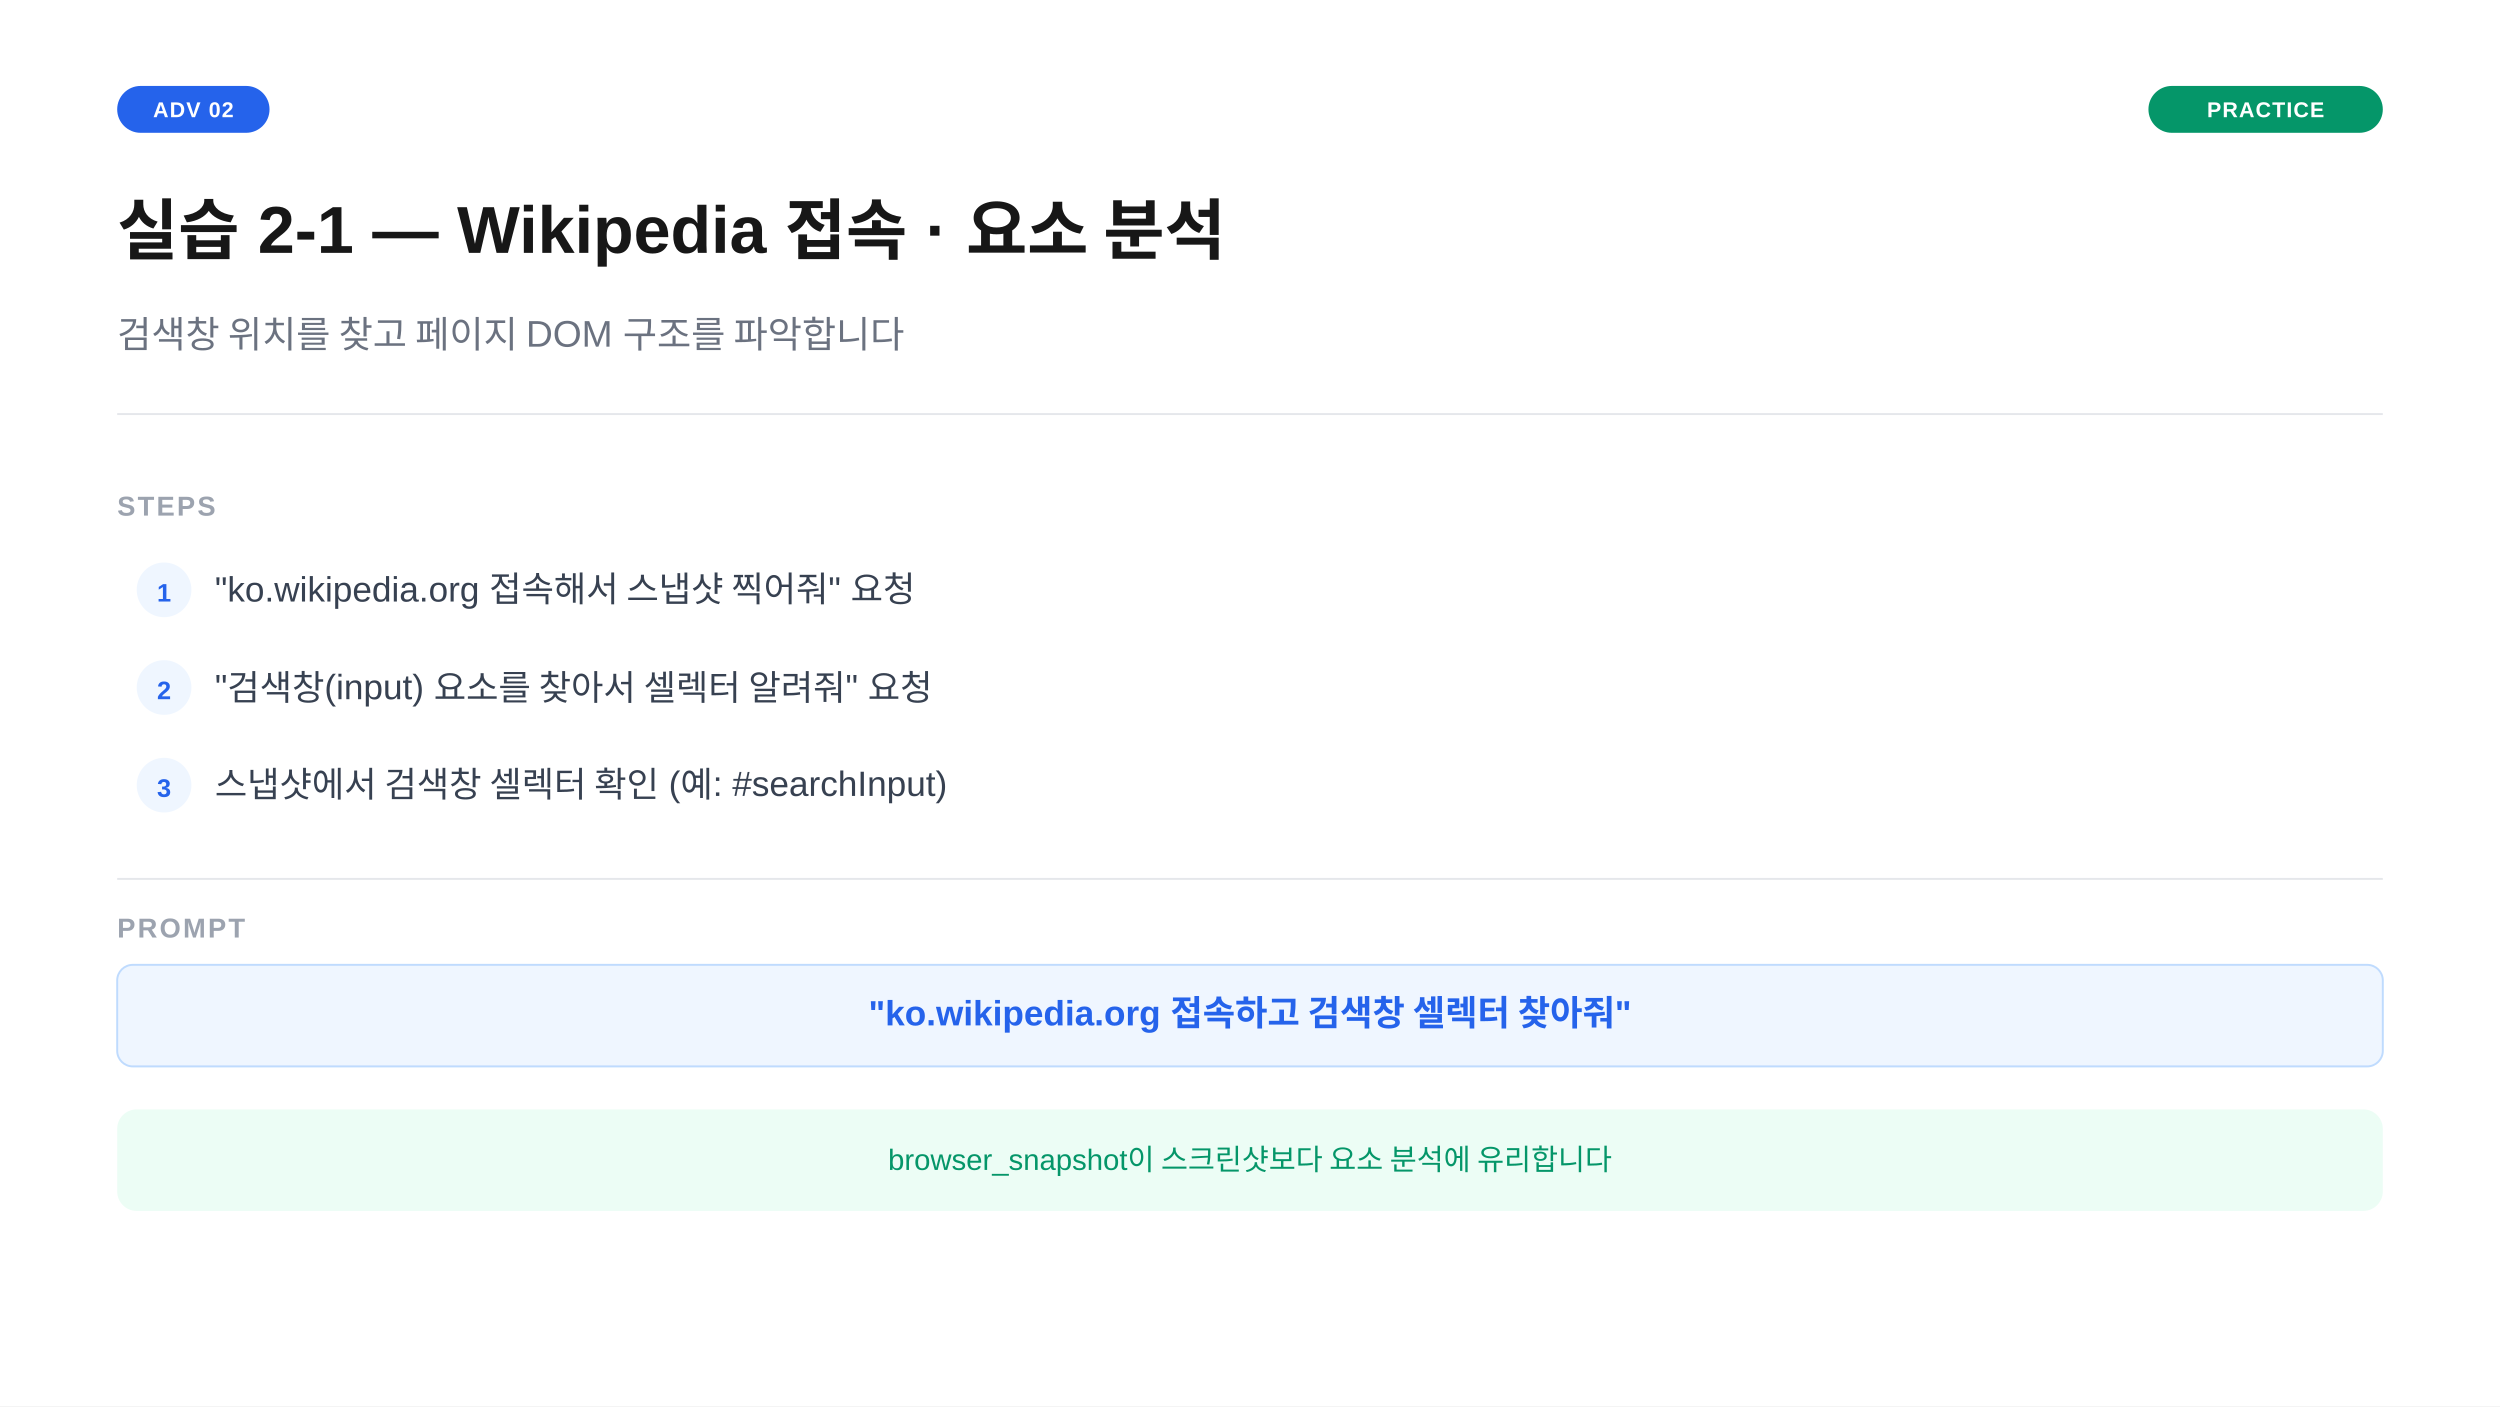
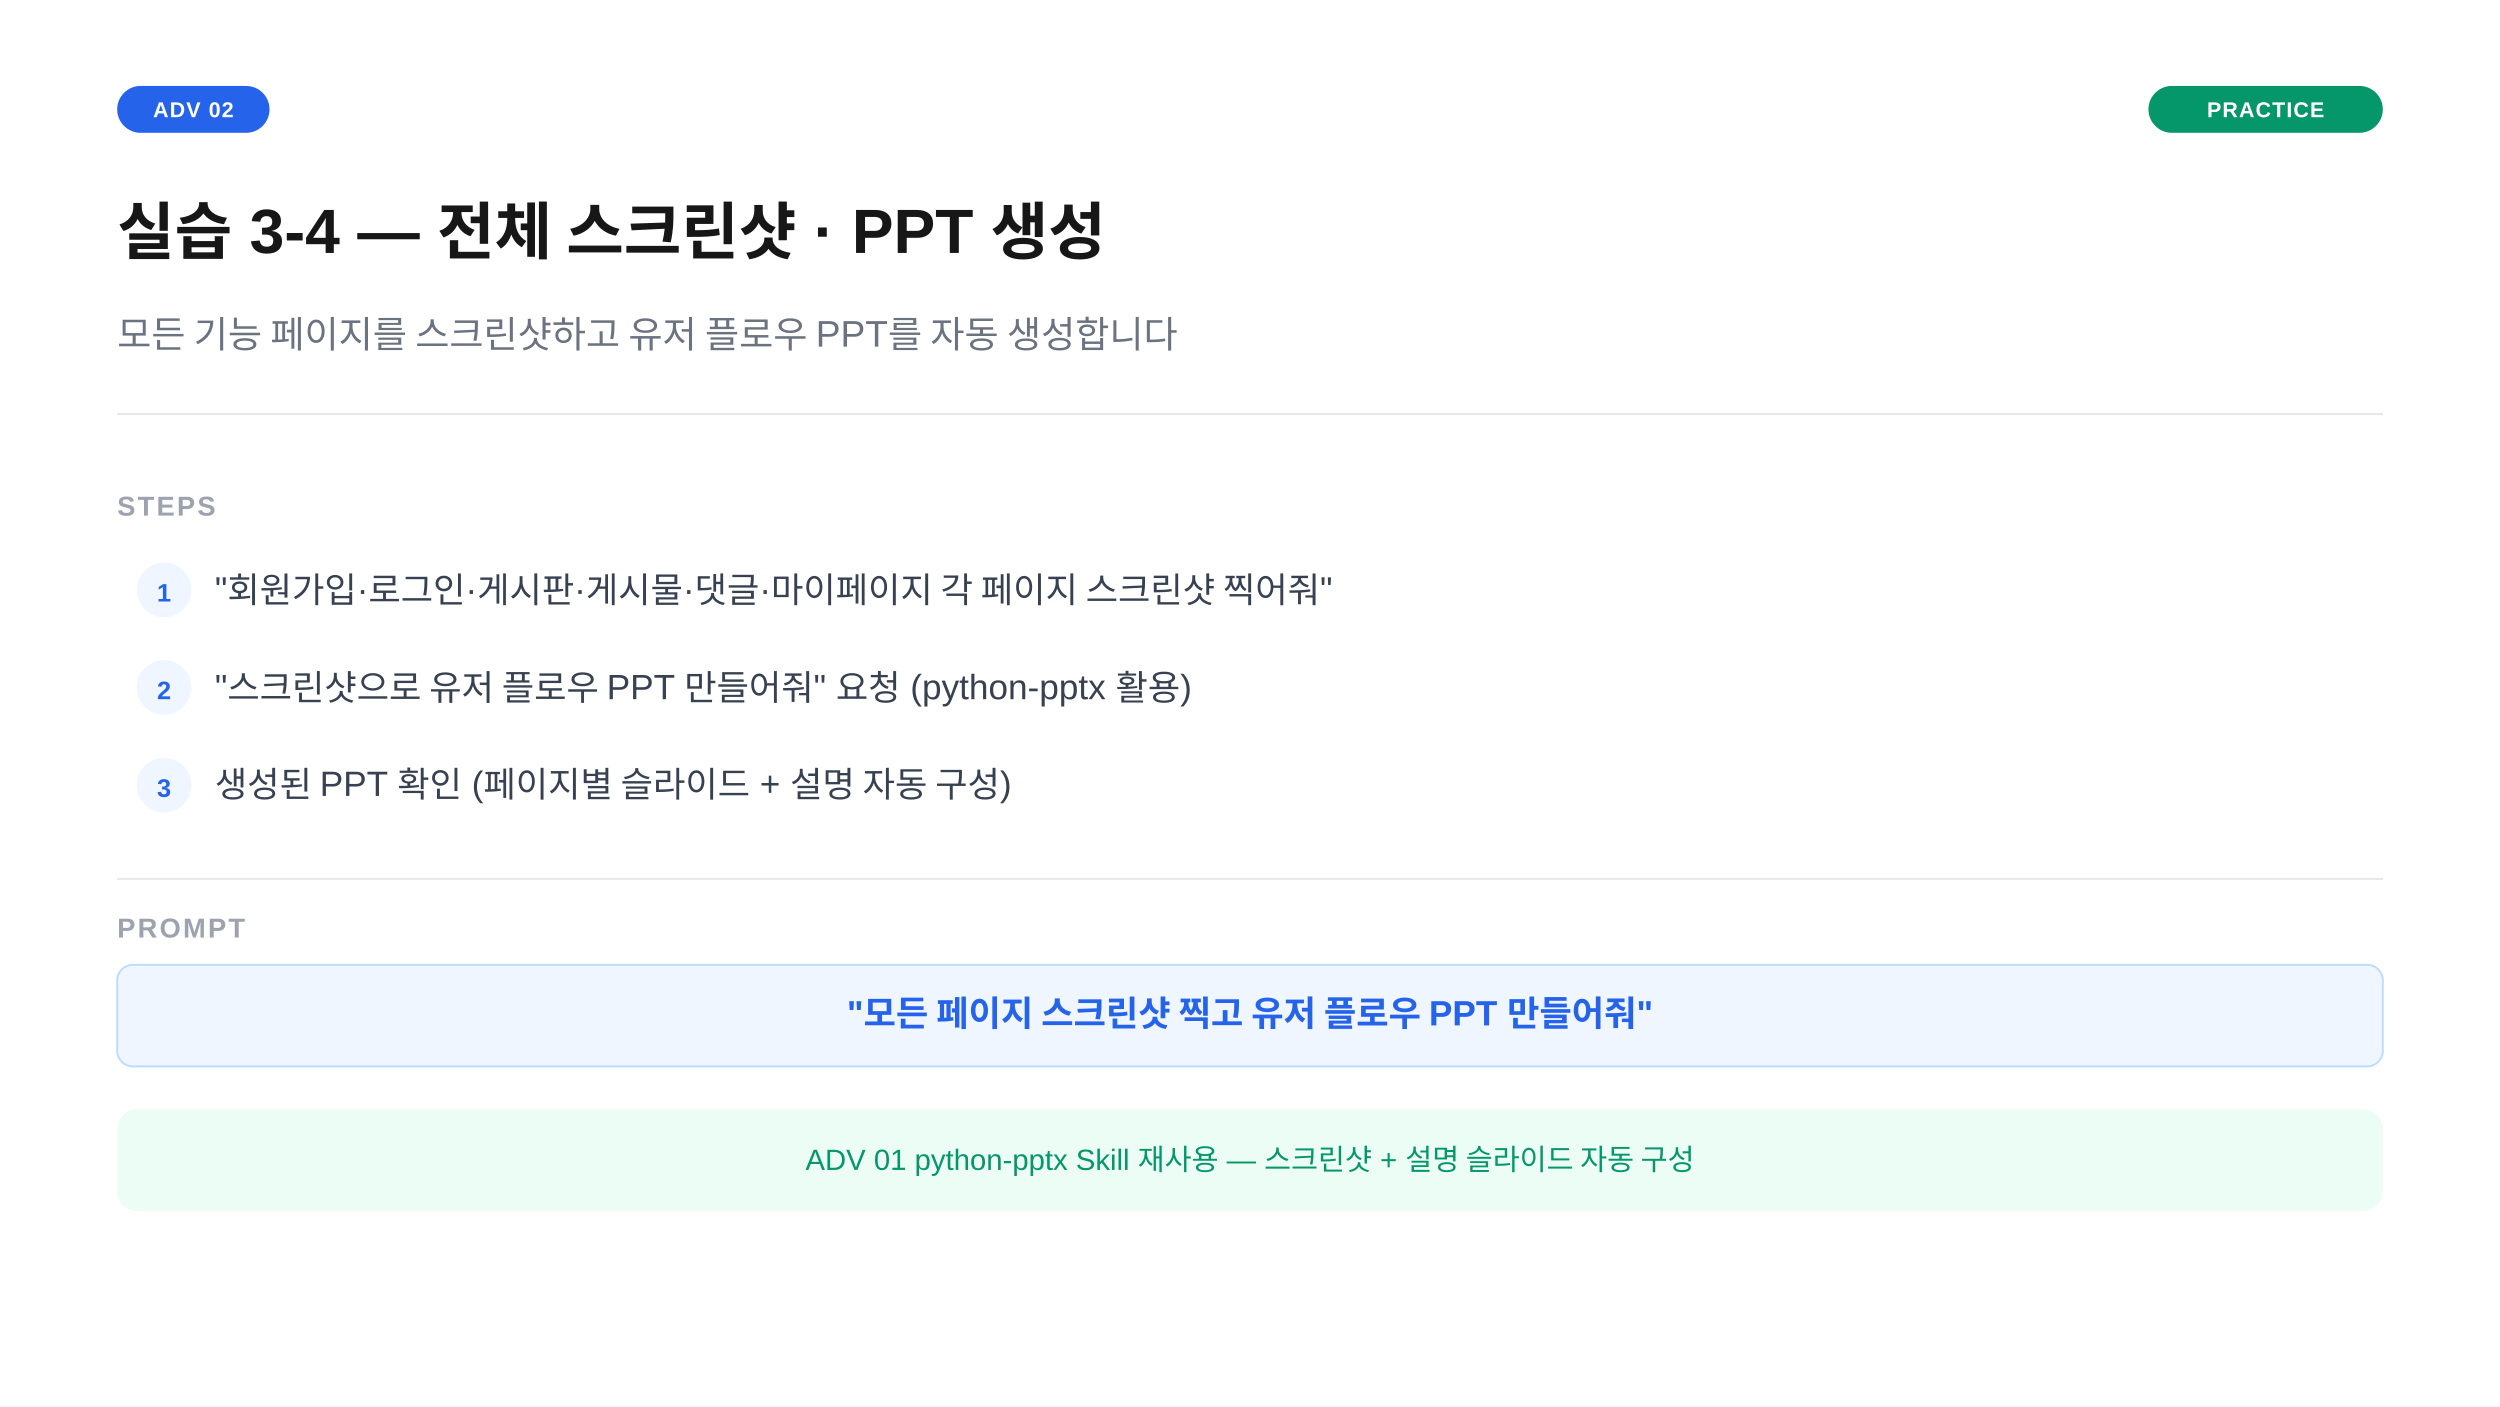
<svg xmlns="http://www.w3.org/2000/svg" width="1280" height="720" viewBox="0 0 1280 720">
  <rect width="1280" height="720" fill="#ffffff" />
  <rect x="60" y="44" width="78" height="24" rx="12" fill="#2563eb" />
  <text x="99" y="60" text-anchor="middle" font-family="-apple-system,BlinkMacSystemFont,'Segoe UI',Arial,sans-serif" font-size="11" font-weight="700" fill="#ffffff" letter-spacing="0.05em">ADV 02</text>
  <rect x="1100" y="44" width="120" height="24" rx="12" fill="#059669" />
  <text x="1160" y="60" text-anchor="middle" font-family="-apple-system,BlinkMacSystemFont,'Segoe UI',Arial,sans-serif" font-size="11" font-weight="700" fill="#ffffff" letter-spacing="0.05em">PRACTICE</text>
-   <text x="60" y="130" font-family="-apple-system,BlinkMacSystemFont,'Segoe UI',Arial,sans-serif" font-size="34" font-weight="700" fill="#171717">실습 2-1 — Wikipedia 접속 · 요소 분석</text>
-   <text x="60" y="178" font-family="-apple-system,BlinkMacSystemFont,'Segoe UI',Arial,sans-serif" font-size="19" fill="#6b7280">검색창 위치를 찾고 페이지 DOM 구조를 파악합니다</text>
+   <text x="60" y="130" font-family="-apple-system,BlinkMacSystemFont,'Segoe UI',Arial,sans-serif" font-size="32" font-weight="700" fill="#171717">실습 3-4 — 전체 스크린샷 · PPT 생성</text>
+   <text x="60" y="178" font-family="-apple-system,BlinkMacSystemFont,'Segoe UI',Arial,sans-serif" font-size="19" fill="#6b7280">모든 기능 페이지를 스크린샷하고 유저 플로우 PPT를 자동 생성합니다</text>
  <line x1="60" y1="212" x2="1220" y2="212" stroke="#e5e7eb" stroke-width="1" />
  <text x="60" y="264" font-family="-apple-system,BlinkMacSystemFont,'Segoe UI',Arial,sans-serif" font-size="14" font-weight="600" fill="#9ca3af" letter-spacing="0.08em">STEPS</text>
  <circle cx="84" cy="302" r="14" fill="#eff6ff" />
  <text x="84" y="308" text-anchor="middle" font-family="-apple-system,BlinkMacSystemFont,'Segoe UI',Arial,sans-serif" font-size="13" font-weight="700" fill="#2563eb">1</text>
-   <text x="110" y="308" font-family="-apple-system,BlinkMacSystemFont,'Segoe UI',Arial,sans-serif" font-size="18" fill="#374151">"ko.wikipedia.org 접속해서 스냅샷 찍어줘" 요청</text>
+   <text x="110" y="308" font-family="-apple-system,BlinkMacSystemFont,'Segoe UI',Arial,sans-serif" font-size="18" fill="#374151">"회원가입·로그인·게시판·게시물·댓글·마이페이지 각 페이지 스크린샷 찍어줘"</text>
  <circle cx="84" cy="352" r="14" fill="#eff6ff" />
  <text x="84" y="358" text-anchor="middle" font-family="-apple-system,BlinkMacSystemFont,'Segoe UI',Arial,sans-serif" font-size="13" font-weight="700" fill="#2563eb">2</text>
-   <text x="110" y="358" font-family="-apple-system,BlinkMacSystemFont,'Segoe UI',Arial,sans-serif" font-size="18" fill="#374151">"검색창(input) 요소를 찾아서 셀렉터 알려줘" 요청</text>
+   <text x="110" y="358" font-family="-apple-system,BlinkMacSystemFont,'Segoe UI',Arial,sans-serif" font-size="18" fill="#374151">"스크린샷으로 유저 플로우 PPT 만들어줘" 요청 (python-pptx 활용)</text>
  <circle cx="84" cy="402" r="14" fill="#eff6ff" />
  <text x="84" y="408" text-anchor="middle" font-family="-apple-system,BlinkMacSystemFont,'Segoe UI',Arial,sans-serif" font-size="13" font-weight="700" fill="#2563eb">3</text>
-   <text x="110" y="408" font-family="-apple-system,BlinkMacSystemFont,'Segoe UI',Arial,sans-serif" font-size="18" fill="#374151">스냅샷에서 검색창 셀렉터 확인 (예: #searchInput)</text>
+   <text x="110" y="408" font-family="-apple-system,BlinkMacSystemFont,'Segoe UI',Arial,sans-serif" font-size="18" fill="#374151">생성된 PPT 확인 (페이지별 슬라이드 + 설명 자동 구성)</text>
  <line x1="60" y1="450" x2="1220" y2="450" stroke="#e5e7eb" stroke-width="1" />
  <text x="60" y="480" font-family="-apple-system,BlinkMacSystemFont,'Segoe UI',Arial,sans-serif" font-size="14" font-weight="600" fill="#9ca3af" letter-spacing="0.08em">PROMPT</text>
  <rect x="60" y="494" width="1160" height="52" rx="8" fill="#eff6ff" stroke="#bfdbfe" stroke-width="1" />
-   <text x="640" y="525" text-anchor="middle" font-family="-apple-system,BlinkMacSystemFont,'Segoe UI',Arial,sans-serif" font-size="18" font-weight="600" fill="#2563eb">"ko.wikipedia.org 접속하고 검색창 셀렉터 찾아줘"</text>
+   <text x="640" y="525" text-anchor="middle" font-family="-apple-system,BlinkMacSystemFont,'Segoe UI',Arial,sans-serif" font-size="18" font-weight="600" fill="#2563eb">"모든 페이지 스크린샷 찍고 유저 플로우 PPT 만들어줘"</text>
  <rect x="60" y="568" width="1160" height="52" rx="10" fill="#ecfdf5" />
-   <text x="640" y="599" text-anchor="middle" font-family="-apple-system,BlinkMacSystemFont,'Segoe UI',Arial,sans-serif" font-size="15" fill="#059669">browser_snapshot이 스크린샷보다 요소 분석에 유리합니다</text>
+   <text x="640" y="599" text-anchor="middle" font-family="-apple-system,BlinkMacSystemFont,'Segoe UI',Arial,sans-serif" font-size="15" fill="#059669">ADV 01 python-pptx Skill 재사용 — 스크린샷 + 설명 슬라이드 자동 구성</text>
</svg>
